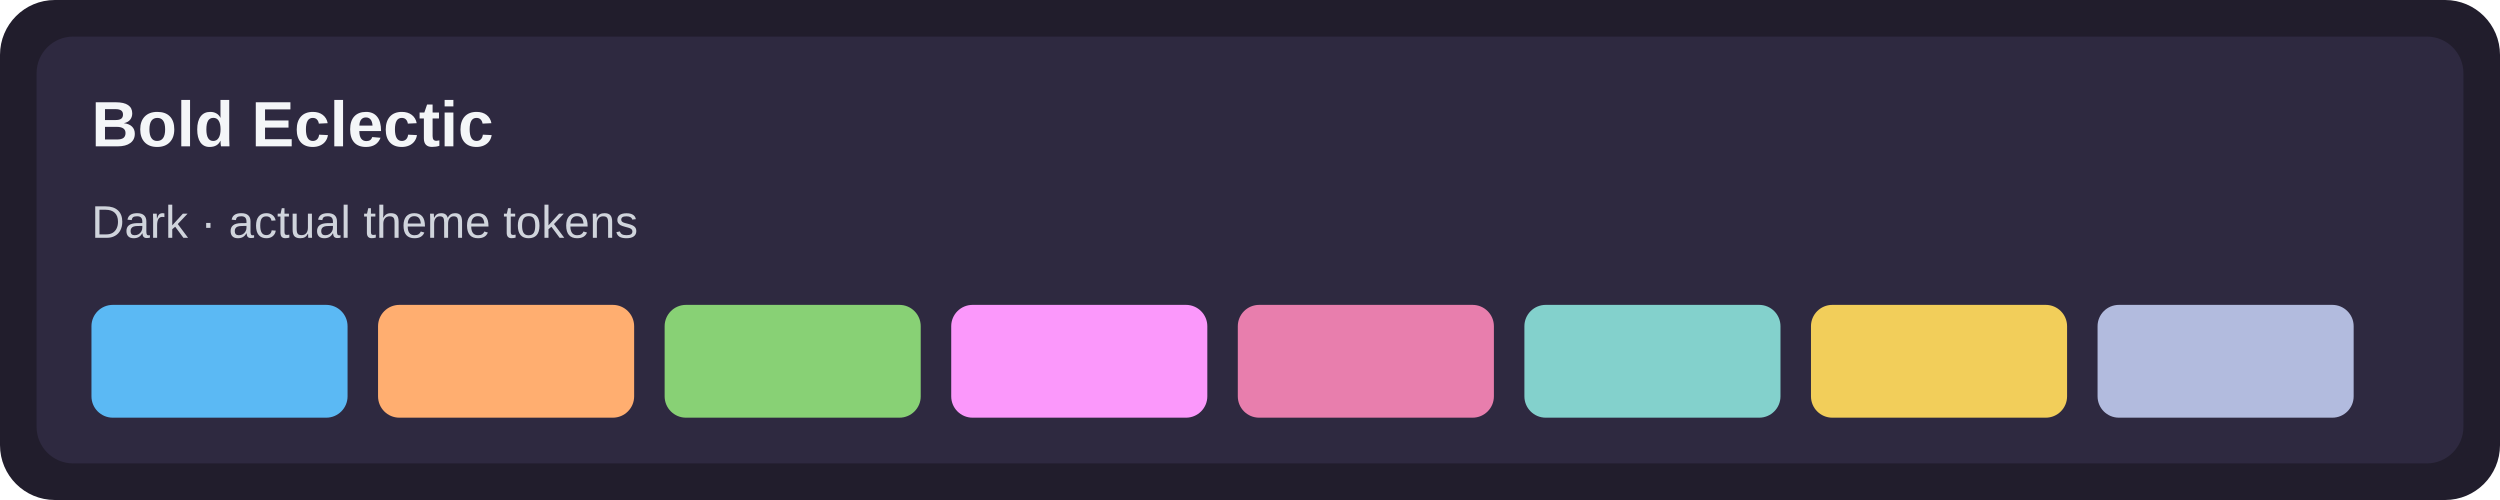
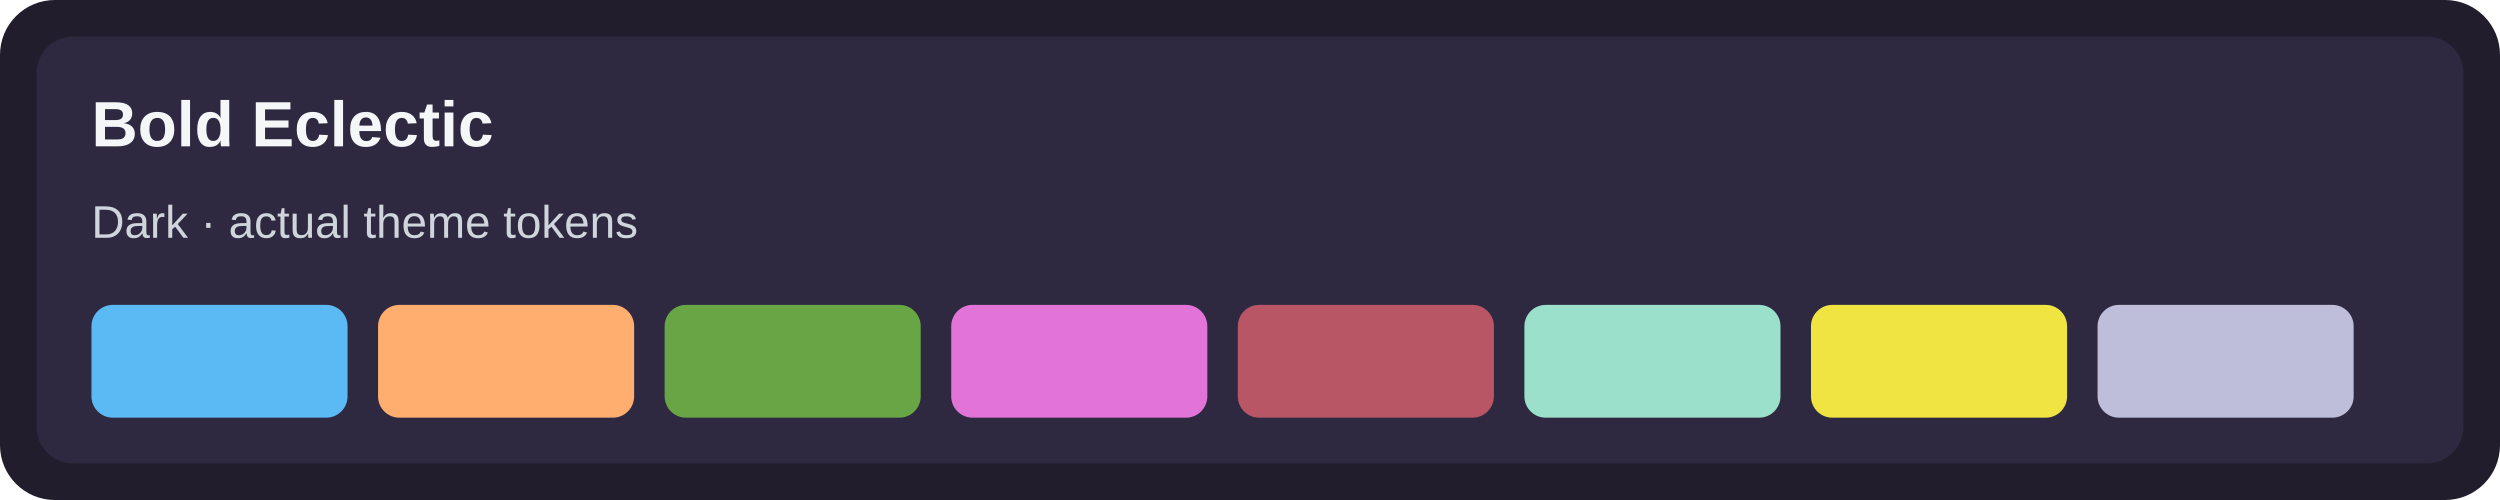
<svg xmlns="http://www.w3.org/2000/svg" width="820" height="164" viewBox="0 0 820 164">
  <rect width="820" height="164" rx="18" fill="#211D2C" />
  <rect x="12" y="12" width="796" height="140" rx="12" fill="#2E2940" />
  <text x="30" y="48" fill="#F4F6F8" font-family="Segoe UI,Arial,sans-serif" font-size="21" font-weight="650">Bold Eclectic</text>
  <text x="30" y="78" fill="#D0D4DC" font-family="Segoe UI,Arial,sans-serif" font-size="15">Dark · actual theme tokens</text>
  <rect x="30" y="100" width="84" height="37" rx="7" fill="#5BB9F4" />
  <rect x="124" y="100" width="84" height="37" rx="7" fill="#FFAE70" />
-   <rect x="218" y="100" width="84" height="37" rx="7" fill="#88D175" />
-   <rect x="312" y="100" width="84" height="37" rx="7" fill="#FB98FB" />
-   <rect x="406" y="100" width="84" height="37" rx="7" fill="#E87EAD" />
-   <rect x="500" y="100" width="84" height="37" rx="7" fill="#83D1CC" />
-   <rect x="594" y="100" width="84" height="37" rx="7" fill="#F2CE5A" />
-   <rect x="688" y="100" width="84" height="37" rx="7" fill="#B2BBDE" />
+   <rect x="218" y="100" width="84" height="37" rx="7" fill="#67A545" />
+   <rect x="312" y="100" width="84" height="37" rx="7" fill="#E274D7" />
+   <rect x="406" y="100" width="84" height="37" rx="7" fill="#B85665" />
+   <rect x="500" y="100" width="84" height="37" rx="7" fill="#9AE0CB" />
+   <rect x="594" y="100" width="84" height="37" rx="7" fill="#F0E442" />
+   <rect x="688" y="100" width="84" height="37" rx="7" fill="#BFBEDA" />
</svg>
